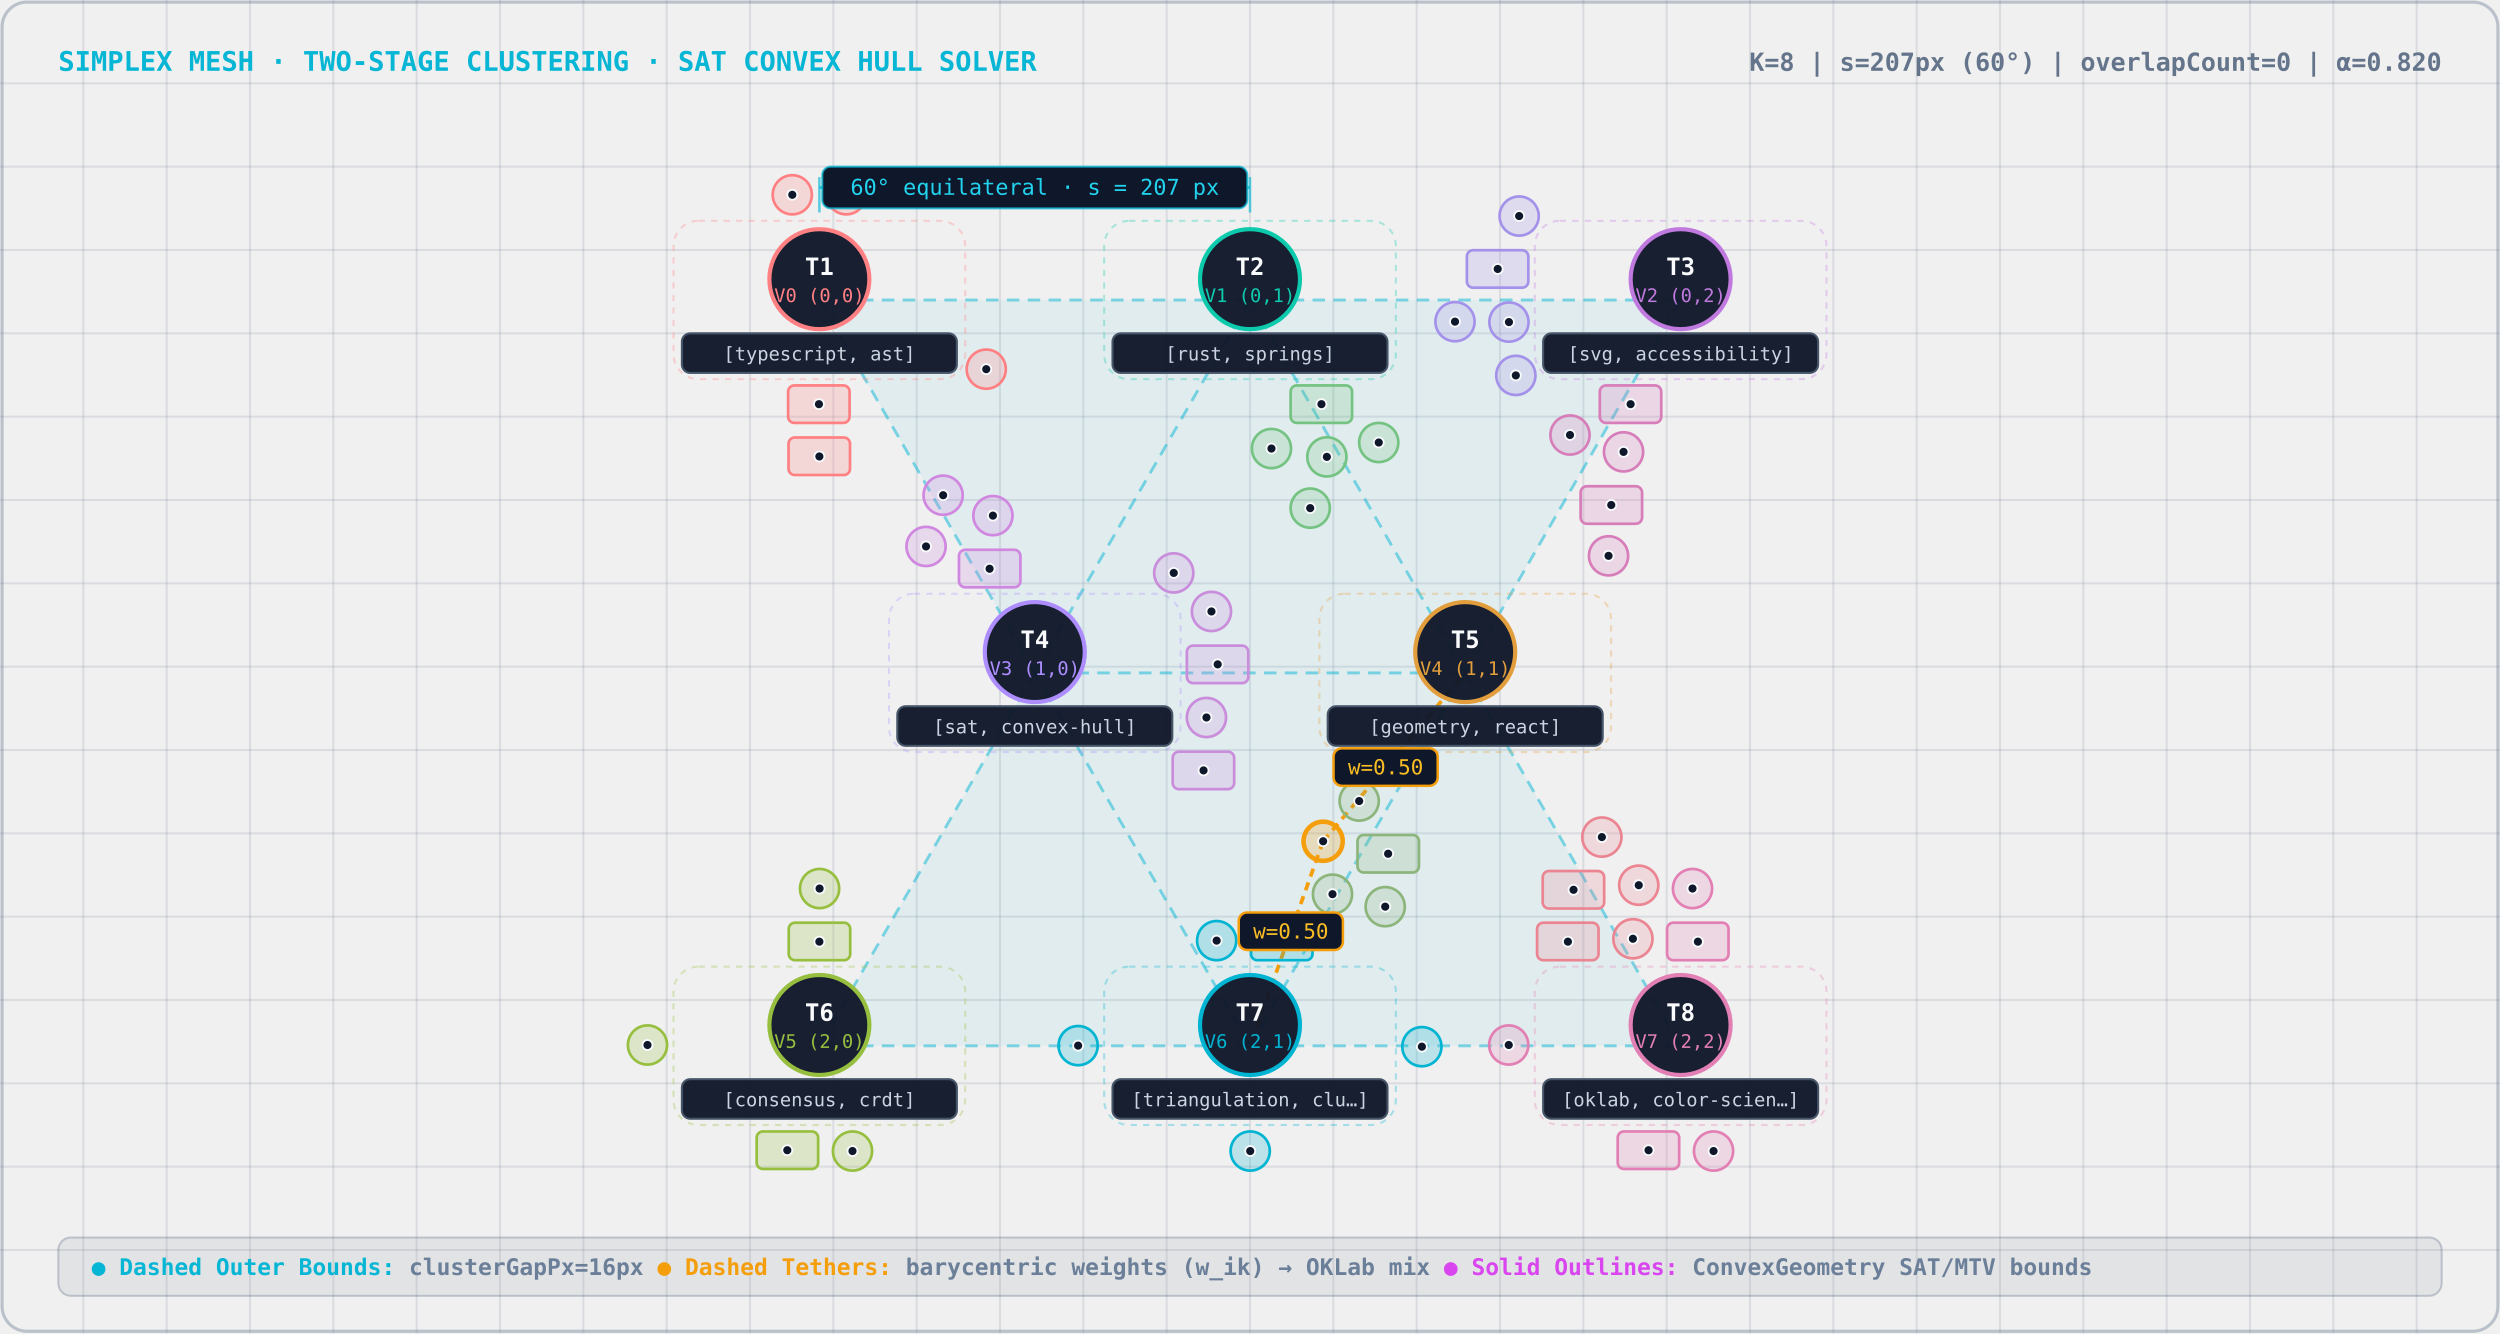
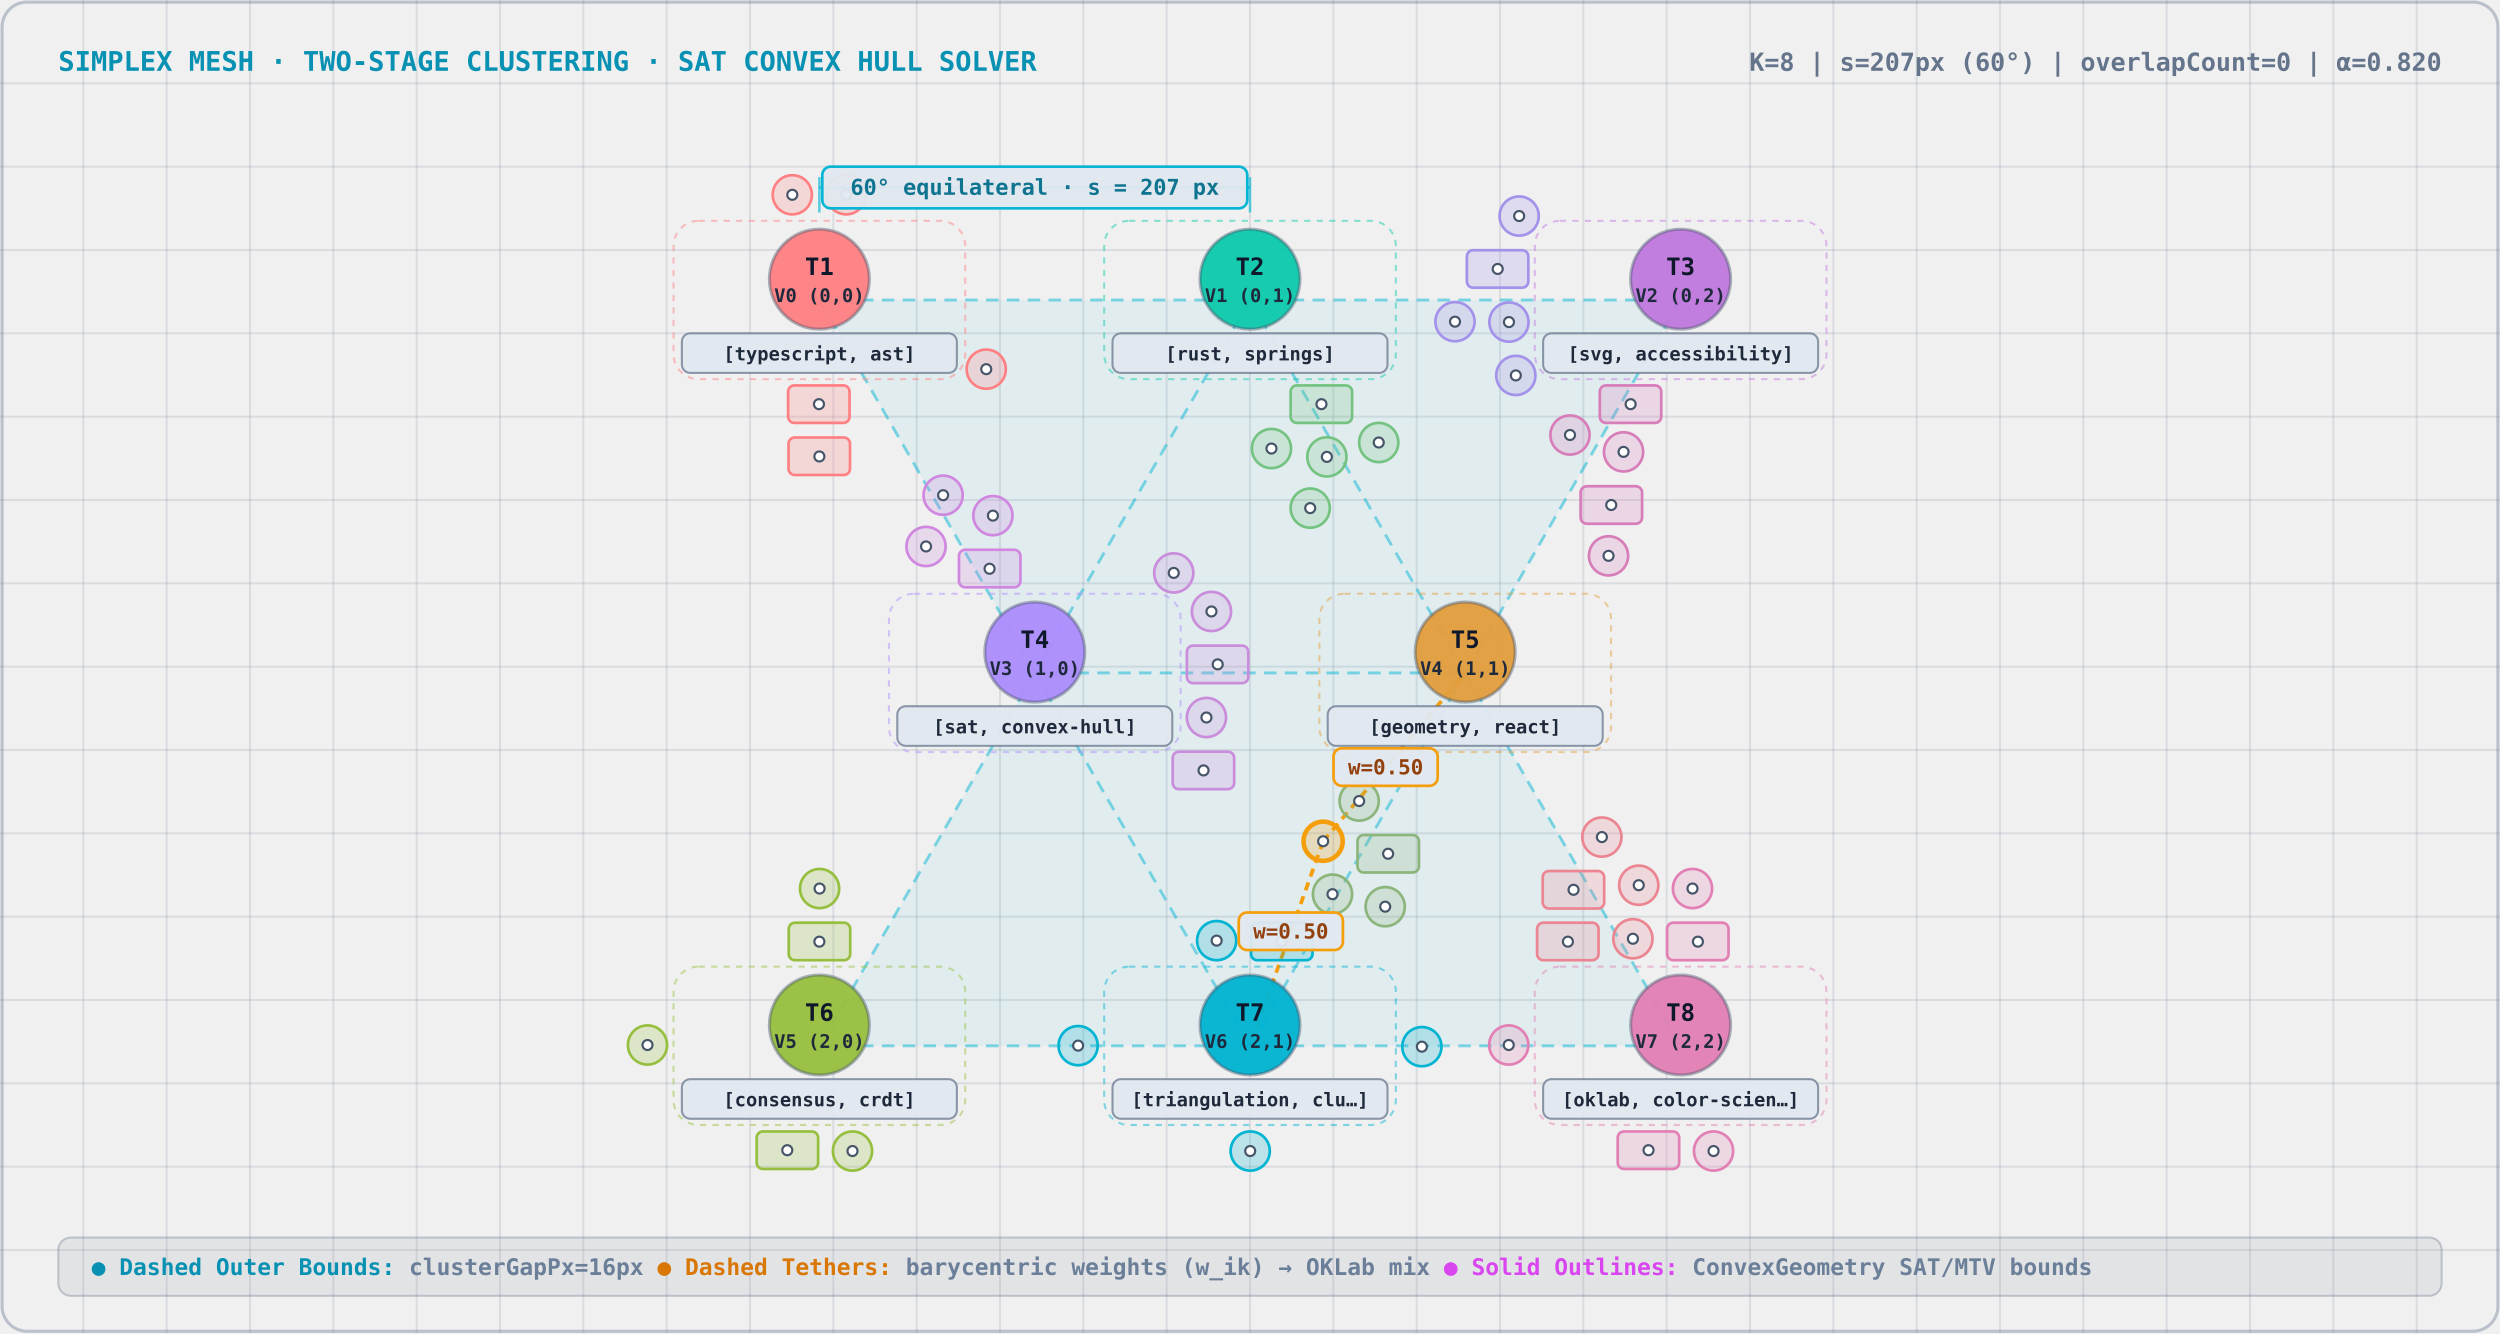
<svg xmlns="http://www.w3.org/2000/svg" viewBox="0 0 1200 640" width="1200" height="640">
  <rect x="1" y="1" width="1198" height="638" rx="12" fill="none" stroke="#64748B" stroke-opacity="0.38" stroke-width="1.5" />
  <line x1="40" y1="0" x2="40" y2="640" stroke="#64748B" stroke-opacity="0.16" stroke-width="1" />
  <line x1="80" y1="0" x2="80" y2="640" stroke="#64748B" stroke-opacity="0.16" stroke-width="1" />
  <line x1="120" y1="0" x2="120" y2="640" stroke="#64748B" stroke-opacity="0.16" stroke-width="1" />
  <line x1="160" y1="0" x2="160" y2="640" stroke="#64748B" stroke-opacity="0.16" stroke-width="1" />
  <line x1="200" y1="0" x2="200" y2="640" stroke="#64748B" stroke-opacity="0.16" stroke-width="1" />
  <line x1="240" y1="0" x2="240" y2="640" stroke="#64748B" stroke-opacity="0.16" stroke-width="1" />
  <line x1="280" y1="0" x2="280" y2="640" stroke="#64748B" stroke-opacity="0.16" stroke-width="1" />
  <line x1="320" y1="0" x2="320" y2="640" stroke="#64748B" stroke-opacity="0.16" stroke-width="1" />
  <line x1="360" y1="0" x2="360" y2="640" stroke="#64748B" stroke-opacity="0.16" stroke-width="1" />
  <line x1="400" y1="0" x2="400" y2="640" stroke="#64748B" stroke-opacity="0.16" stroke-width="1" />
  <line x1="440" y1="0" x2="440" y2="640" stroke="#64748B" stroke-opacity="0.16" stroke-width="1" />
  <line x1="480" y1="0" x2="480" y2="640" stroke="#64748B" stroke-opacity="0.16" stroke-width="1" />
  <line x1="520" y1="0" x2="520" y2="640" stroke="#64748B" stroke-opacity="0.16" stroke-width="1" />
  <line x1="560" y1="0" x2="560" y2="640" stroke="#64748B" stroke-opacity="0.16" stroke-width="1" />
  <line x1="600" y1="0" x2="600" y2="640" stroke="#64748B" stroke-opacity="0.16" stroke-width="1" />
  <line x1="640" y1="0" x2="640" y2="640" stroke="#64748B" stroke-opacity="0.16" stroke-width="1" />
  <line x1="680" y1="0" x2="680" y2="640" stroke="#64748B" stroke-opacity="0.16" stroke-width="1" />
  <line x1="720" y1="0" x2="720" y2="640" stroke="#64748B" stroke-opacity="0.16" stroke-width="1" />
  <line x1="760" y1="0" x2="760" y2="640" stroke="#64748B" stroke-opacity="0.16" stroke-width="1" />
  <line x1="800" y1="0" x2="800" y2="640" stroke="#64748B" stroke-opacity="0.16" stroke-width="1" />
  <line x1="840" y1="0" x2="840" y2="640" stroke="#64748B" stroke-opacity="0.16" stroke-width="1" />
  <line x1="880" y1="0" x2="880" y2="640" stroke="#64748B" stroke-opacity="0.16" stroke-width="1" />
  <line x1="920" y1="0" x2="920" y2="640" stroke="#64748B" stroke-opacity="0.16" stroke-width="1" />
  <line x1="960" y1="0" x2="960" y2="640" stroke="#64748B" stroke-opacity="0.16" stroke-width="1" />
  <line x1="1000" y1="0" x2="1000" y2="640" stroke="#64748B" stroke-opacity="0.16" stroke-width="1" />
  <line x1="1040" y1="0" x2="1040" y2="640" stroke="#64748B" stroke-opacity="0.16" stroke-width="1" />
  <line x1="1080" y1="0" x2="1080" y2="640" stroke="#64748B" stroke-opacity="0.16" stroke-width="1" />
  <line x1="1120" y1="0" x2="1120" y2="640" stroke="#64748B" stroke-opacity="0.16" stroke-width="1" />
  <line x1="1160" y1="0" x2="1160" y2="640" stroke="#64748B" stroke-opacity="0.16" stroke-width="1" />
  <line x1="0" y1="40" x2="1200" y2="40" stroke="#64748B" stroke-opacity="0.16" stroke-width="1" />
  <line x1="0" y1="80" x2="1200" y2="80" stroke="#64748B" stroke-opacity="0.16" stroke-width="1" />
  <line x1="0" y1="120" x2="1200" y2="120" stroke="#64748B" stroke-opacity="0.16" stroke-width="1" />
  <line x1="0" y1="160" x2="1200" y2="160" stroke="#64748B" stroke-opacity="0.16" stroke-width="1" />
  <line x1="0" y1="200" x2="1200" y2="200" stroke="#64748B" stroke-opacity="0.16" stroke-width="1" />
  <line x1="0" y1="240" x2="1200" y2="240" stroke="#64748B" stroke-opacity="0.16" stroke-width="1" />
  <line x1="0" y1="280" x2="1200" y2="280" stroke="#64748B" stroke-opacity="0.16" stroke-width="1" />
  <line x1="0" y1="320" x2="1200" y2="320" stroke="#64748B" stroke-opacity="0.16" stroke-width="1" />
  <line x1="0" y1="360" x2="1200" y2="360" stroke="#64748B" stroke-opacity="0.16" stroke-width="1" />
  <line x1="0" y1="400" x2="1200" y2="400" stroke="#64748B" stroke-opacity="0.16" stroke-width="1" />
  <line x1="0" y1="440" x2="1200" y2="440" stroke="#64748B" stroke-opacity="0.16" stroke-width="1" />
  <line x1="0" y1="480" x2="1200" y2="480" stroke="#64748B" stroke-opacity="0.16" stroke-width="1" />
  <line x1="0" y1="520" x2="1200" y2="520" stroke="#64748B" stroke-opacity="0.16" stroke-width="1" />
  <line x1="0" y1="560" x2="1200" y2="560" stroke="#64748B" stroke-opacity="0.16" stroke-width="1" />
  <line x1="0" y1="600" x2="1200" y2="600" stroke="#64748B" stroke-opacity="0.16" stroke-width="1" />
-   <text x="28" y="34" font-family="JetBrains Mono, monospace" font-size="13" font-weight="700" fill="#06B6D4">SIMPLEX MESH · TWO-STAGE CLUSTERING · SAT CONVEX HULL SOLVER</text>
+   <text x="28" y="34" font-family="JetBrains Mono, monospace" font-size="13" font-weight="700" fill="#0891B2">SIMPLEX MESH · TWO-STAGE CLUSTERING · SAT CONVEX HULL SOLVER</text>
  <text x="1172" y="34" text-anchor="end" font-family="JetBrains Mono, monospace" font-size="12" font-weight="600" fill="#64748B">K=8  |  s=207px (60°)  |  overlapCount=0  |  α=0.820</text>
  <g transform="translate(0, 62)">
    <polygon points="393.3,82.0 600.0,82.0 496.7,261.0" fill="#06B6D4" fill-opacity="0.065" />
    <polygon points="600.0,82.0 703.3,261.0 496.7,261.0" fill="#06B6D4" fill-opacity="0.065" />
    <polygon points="600.0,82.0 806.7,82.0 703.3,261.0" fill="#06B6D4" fill-opacity="0.065" />
    <polygon points="496.7,261.0 600.0,440.0 393.3,440.0" fill="#06B6D4" fill-opacity="0.065" />
    <polygon points="496.7,261.0 703.3,261.0 600.0,440.0" fill="#06B6D4" fill-opacity="0.065" />
    <polygon points="703.3,261.0 806.7,440.0 600.0,440.0" fill="#06B6D4" fill-opacity="0.065" />
    <line x1="393.3" y1="82.0" x2="600.0" y2="82.0" stroke="#06B6D4" stroke-opacity="0.50" stroke-width="1.4" stroke-dasharray="6 4" />
    <line x1="600.0" y1="82.0" x2="496.7" y2="261.0" stroke="#06B6D4" stroke-opacity="0.50" stroke-width="1.4" stroke-dasharray="6 4" />
    <line x1="393.3" y1="82.0" x2="496.7" y2="261.0" stroke="#06B6D4" stroke-opacity="0.50" stroke-width="1.4" stroke-dasharray="6 4" />
    <line x1="600.0" y1="82.0" x2="703.3" y2="261.0" stroke="#06B6D4" stroke-opacity="0.50" stroke-width="1.4" stroke-dasharray="6 4" />
    <line x1="496.7" y1="261.0" x2="703.3" y2="261.0" stroke="#06B6D4" stroke-opacity="0.50" stroke-width="1.4" stroke-dasharray="6 4" />
    <line x1="600.0" y1="82.0" x2="806.7" y2="82.0" stroke="#06B6D4" stroke-opacity="0.50" stroke-width="1.4" stroke-dasharray="6 4" />
    <line x1="806.7" y1="82.0" x2="703.3" y2="261.0" stroke="#06B6D4" stroke-opacity="0.50" stroke-width="1.4" stroke-dasharray="6 4" />
    <line x1="496.7" y1="261.0" x2="600.0" y2="440.0" stroke="#06B6D4" stroke-opacity="0.50" stroke-width="1.4" stroke-dasharray="6 4" />
    <line x1="393.3" y1="440.0" x2="600.0" y2="440.0" stroke="#06B6D4" stroke-opacity="0.50" stroke-width="1.4" stroke-dasharray="6 4" />
    <line x1="496.7" y1="261.0" x2="393.3" y2="440.0" stroke="#06B6D4" stroke-opacity="0.50" stroke-width="1.4" stroke-dasharray="6 4" />
    <line x1="703.3" y1="261.0" x2="600.0" y2="440.0" stroke="#06B6D4" stroke-opacity="0.50" stroke-width="1.4" stroke-dasharray="6 4" />
    <line x1="703.3" y1="261.0" x2="806.7" y2="440.0" stroke="#06B6D4" stroke-opacity="0.50" stroke-width="1.4" stroke-dasharray="6 4" />
    <line x1="600.0" y1="440.0" x2="806.7" y2="440.0" stroke="#06B6D4" stroke-opacity="0.50" stroke-width="1.4" stroke-dasharray="6 4" />
    <line x1="635.1" y1="341.8" x2="703.3" y2="261.0" stroke="#F59E0B" stroke-width="1.8" stroke-dasharray="4 3" />
    <line x1="635.1" y1="341.8" x2="600.0" y2="440.0" stroke="#F59E0B" stroke-width="1.8" stroke-dasharray="4 3" />
    <circle cx="652.4" cy="322.5" r="9.4" fill="#8cb57b" fill-opacity="0.22" stroke="#8cb57b" stroke-width="1.3" />
-     <circle cx="652.4" cy="322.5" r="2.4" fill="#0F172A" stroke="#F8FAFC" stroke-width="0.9" />
+     <circle cx="652.4" cy="322.5" r="2.4" fill="#FFFFFF" stroke="#475569" stroke-width="1.05" />
    <circle cx="639.6" cy="367.2" r="9.4" fill="#8cb57b" fill-opacity="0.22" stroke="#8cb57b" stroke-width="1.3" />
-     <circle cx="639.6" cy="367.2" r="2.4" fill="#0F172A" stroke="#F8FAFC" stroke-width="0.9" />
+     <circle cx="639.6" cy="367.2" r="2.4" fill="#FFFFFF" stroke="#475569" stroke-width="1.05" />
    <rect x="651.6" y="338.8" width="29.5" height="18.0" rx="3" fill="#8cb57b" fill-opacity="0.22" stroke="#8cb57b" stroke-width="1.3" />
-     <circle cx="666.3" cy="347.8" r="2.4" fill="#0F172A" stroke="#F8FAFC" stroke-width="0.9" />
+     <circle cx="666.3" cy="347.8" r="2.4" fill="#FFFFFF" stroke="#475569" stroke-width="1.05" />
    <circle cx="664.9" cy="373.2" r="9.4" fill="#8cb57b" fill-opacity="0.22" stroke="#8cb57b" stroke-width="1.3" />
-     <circle cx="664.9" cy="373.2" r="2.4" fill="#0F172A" stroke="#F8FAFC" stroke-width="0.9" />
+     <circle cx="664.9" cy="373.2" r="2.4" fill="#FFFFFF" stroke="#475569" stroke-width="1.05" />
    <circle cx="635.1" cy="341.8" r="9.4" fill="#F59E0B" fill-opacity="0.22" stroke="#F59E0B" stroke-width="2.2" />
-     <circle cx="635.1" cy="341.8" r="2.4" fill="#0F172A" stroke="#F8FAFC" stroke-width="0.9" />
+     <circle cx="635.1" cy="341.8" r="2.4" fill="#FFFFFF" stroke="#475569" stroke-width="1.05" />
    <circle cx="563.4" cy="213.0" r="9.4" fill="#c98ddb" fill-opacity="0.22" stroke="#c98ddb" stroke-width="1.3" />
-     <circle cx="563.4" cy="213.0" r="2.4" fill="#0F172A" stroke="#F8FAFC" stroke-width="0.9" />
+     <circle cx="563.4" cy="213.0" r="2.4" fill="#FFFFFF" stroke="#475569" stroke-width="1.05" />
    <rect x="562.9" y="298.8" width="29.5" height="18.0" rx="3" fill="#c98ddb" fill-opacity="0.22" stroke="#c98ddb" stroke-width="1.3" />
-     <circle cx="577.7" cy="307.8" r="2.4" fill="#0F172A" stroke="#F8FAFC" stroke-width="0.9" />
+     <circle cx="577.7" cy="307.8" r="2.4" fill="#FFFFFF" stroke="#475569" stroke-width="1.05" />
    <circle cx="581.5" cy="231.5" r="9.4" fill="#c98ddb" fill-opacity="0.22" stroke="#c98ddb" stroke-width="1.3" />
-     <circle cx="581.5" cy="231.5" r="2.4" fill="#0F172A" stroke="#F8FAFC" stroke-width="0.9" />
+     <circle cx="581.5" cy="231.5" r="2.4" fill="#FFFFFF" stroke="#475569" stroke-width="1.05" />
    <circle cx="579.1" cy="282.4" r="9.4" fill="#c98ddb" fill-opacity="0.22" stroke="#c98ddb" stroke-width="1.3" />
-     <circle cx="579.1" cy="282.4" r="2.4" fill="#0F172A" stroke="#F8FAFC" stroke-width="0.9" />
+     <circle cx="579.1" cy="282.4" r="2.4" fill="#FFFFFF" stroke="#475569" stroke-width="1.05" />
    <rect x="569.7" y="247.9" width="29.5" height="18.0" rx="3" fill="#c98ddb" fill-opacity="0.22" stroke="#c98ddb" stroke-width="1.3" />
-     <circle cx="584.5" cy="256.9" r="2.4" fill="#0F172A" stroke="#F8FAFC" stroke-width="0.9" />
+     <circle cx="584.5" cy="256.9" r="2.4" fill="#FFFFFF" stroke="#475569" stroke-width="1.05" />
    <rect x="776.5" y="481.1" width="29.5" height="18.0" rx="3" fill="#e27fb4" fill-opacity="0.22" stroke="#e27fb4" stroke-width="1.3" />
-     <circle cx="791.3" cy="490.1" r="2.4" fill="#0F172A" stroke="#F8FAFC" stroke-width="0.9" />
+     <circle cx="791.3" cy="490.1" r="2.4" fill="#FFFFFF" stroke="#475569" stroke-width="1.05" />
    <circle cx="822.5" cy="490.5" r="9.4" fill="#e27fb4" fill-opacity="0.22" stroke="#e27fb4" stroke-width="1.3" />
-     <circle cx="822.5" cy="490.5" r="2.4" fill="#0F172A" stroke="#F8FAFC" stroke-width="0.9" />
+     <circle cx="822.5" cy="490.5" r="2.4" fill="#FFFFFF" stroke="#475569" stroke-width="1.05" />
    <circle cx="812.4" cy="364.5" r="9.4" fill="#e27fb4" fill-opacity="0.22" stroke="#e27fb4" stroke-width="1.3" />
-     <circle cx="812.4" cy="364.5" r="2.4" fill="#0F172A" stroke="#F8FAFC" stroke-width="0.9" />
+     <circle cx="812.4" cy="364.5" r="2.4" fill="#FFFFFF" stroke="#475569" stroke-width="1.05" />
    <rect x="800.2" y="380.9" width="29.5" height="18.0" rx="3" fill="#e27fb4" fill-opacity="0.22" stroke="#e27fb4" stroke-width="1.3" />
-     <circle cx="815.0" cy="390.0" r="2.4" fill="#0F172A" stroke="#F8FAFC" stroke-width="0.9" />
+     <circle cx="815.0" cy="390.0" r="2.4" fill="#FFFFFF" stroke="#475569" stroke-width="1.05" />
    <circle cx="724.2" cy="439.6" r="9.4" fill="#e27fb4" fill-opacity="0.22" stroke="#e27fb4" stroke-width="1.3" />
-     <circle cx="724.2" cy="439.6" r="2.4" fill="#0F172A" stroke="#F8FAFC" stroke-width="0.9" />
+     <circle cx="724.2" cy="439.6" r="2.4" fill="#FFFFFF" stroke="#475569" stroke-width="1.05" />
    <circle cx="729.2" cy="41.7" r="9.4" fill="#a492ea" fill-opacity="0.22" stroke="#a492ea" stroke-width="1.3" />
-     <circle cx="729.2" cy="41.7" r="2.4" fill="#0F172A" stroke="#F8FAFC" stroke-width="0.9" />
+     <circle cx="729.2" cy="41.7" r="2.4" fill="#FFFFFF" stroke="#475569" stroke-width="1.05" />
    <circle cx="727.6" cy="118.2" r="9.4" fill="#a492ea" fill-opacity="0.22" stroke="#a492ea" stroke-width="1.3" />
-     <circle cx="727.6" cy="118.2" r="2.4" fill="#0F172A" stroke="#F8FAFC" stroke-width="0.9" />
+     <circle cx="727.6" cy="118.2" r="2.4" fill="#FFFFFF" stroke="#475569" stroke-width="1.05" />
    <rect x="704.1" y="58.1" width="29.5" height="18.0" rx="3" fill="#a492ea" fill-opacity="0.22" stroke="#a492ea" stroke-width="1.3" />
-     <circle cx="718.9" cy="67.1" r="2.4" fill="#0F172A" stroke="#F8FAFC" stroke-width="0.9" />
+     <circle cx="718.9" cy="67.1" r="2.4" fill="#FFFFFF" stroke="#475569" stroke-width="1.05" />
    <circle cx="698.4" cy="92.4" r="9.4" fill="#a492ea" fill-opacity="0.22" stroke="#a492ea" stroke-width="1.3" />
-     <circle cx="698.4" cy="92.4" r="2.4" fill="#0F172A" stroke="#F8FAFC" stroke-width="0.9" />
+     <circle cx="698.4" cy="92.4" r="2.4" fill="#FFFFFF" stroke="#475569" stroke-width="1.05" />
    <circle cx="724.3" cy="92.6" r="9.4" fill="#a492ea" fill-opacity="0.22" stroke="#a492ea" stroke-width="1.3" />
-     <circle cx="724.3" cy="92.6" r="2.4" fill="#0F172A" stroke="#F8FAFC" stroke-width="0.9" />
+     <circle cx="724.3" cy="92.6" r="2.4" fill="#FFFFFF" stroke="#475569" stroke-width="1.05" />
    <circle cx="406.2" cy="31.5" r="9.4" fill="#ff8083" fill-opacity="0.22" stroke="#ff8083" stroke-width="1.3" />
-     <circle cx="406.2" cy="31.5" r="2.4" fill="#0F172A" stroke="#F8FAFC" stroke-width="0.9" />
+     <circle cx="406.2" cy="31.5" r="2.4" fill="#FFFFFF" stroke="#475569" stroke-width="1.05" />
    <rect x="378.5" y="148.0" width="29.5" height="18.0" rx="3" fill="#ff8083" fill-opacity="0.22" stroke="#ff8083" stroke-width="1.3" />
-     <circle cx="393.3" cy="157.1" r="2.4" fill="#0F172A" stroke="#F8FAFC" stroke-width="0.9" />
+     <circle cx="393.3" cy="157.1" r="2.4" fill="#FFFFFF" stroke="#475569" stroke-width="1.05" />
    <circle cx="380.3" cy="31.5" r="9.4" fill="#ff8083" fill-opacity="0.22" stroke="#ff8083" stroke-width="1.3" />
-     <circle cx="380.3" cy="31.5" r="2.4" fill="#0F172A" stroke="#F8FAFC" stroke-width="0.9" />
+     <circle cx="380.3" cy="31.5" r="2.4" fill="#FFFFFF" stroke="#475569" stroke-width="1.05" />
    <circle cx="473.4" cy="115.2" r="9.4" fill="#ff8083" fill-opacity="0.22" stroke="#ff8083" stroke-width="1.3" />
-     <circle cx="473.4" cy="115.2" r="2.4" fill="#0F172A" stroke="#F8FAFC" stroke-width="0.9" />
+     <circle cx="473.4" cy="115.2" r="2.4" fill="#FFFFFF" stroke="#475569" stroke-width="1.05" />
    <rect x="378.3" y="123.0" width="29.5" height="18.0" rx="3" fill="#ff8083" fill-opacity="0.22" stroke="#ff8083" stroke-width="1.3" />
-     <circle cx="393.1" cy="132.0" r="2.4" fill="#0F172A" stroke="#F8FAFC" stroke-width="0.9" />
+     <circle cx="393.1" cy="132.0" r="2.4" fill="#FFFFFF" stroke="#475569" stroke-width="1.05" />
    <rect x="767.9" y="123.0" width="29.5" height="18.0" rx="3" fill="#d77eba" fill-opacity="0.22" stroke="#d77eba" stroke-width="1.3" />
-     <circle cx="782.7" cy="132.0" r="2.4" fill="#0F172A" stroke="#F8FAFC" stroke-width="0.9" />
+     <circle cx="782.7" cy="132.0" r="2.4" fill="#FFFFFF" stroke="#475569" stroke-width="1.05" />
    <circle cx="772.1" cy="204.8" r="9.4" fill="#d77eba" fill-opacity="0.22" stroke="#d77eba" stroke-width="1.3" />
-     <circle cx="772.1" cy="204.8" r="2.4" fill="#0F172A" stroke="#F8FAFC" stroke-width="0.9" />
+     <circle cx="772.1" cy="204.8" r="2.4" fill="#FFFFFF" stroke="#475569" stroke-width="1.05" />
    <circle cx="779.3" cy="154.9" r="9.4" fill="#d77eba" fill-opacity="0.22" stroke="#d77eba" stroke-width="1.3" />
-     <circle cx="779.3" cy="154.9" r="2.4" fill="#0F172A" stroke="#F8FAFC" stroke-width="0.9" />
+     <circle cx="779.3" cy="154.9" r="2.4" fill="#FFFFFF" stroke="#475569" stroke-width="1.05" />
    <rect x="758.7" y="171.4" width="29.5" height="18.0" rx="3" fill="#d77eba" fill-opacity="0.22" stroke="#d77eba" stroke-width="1.3" />
-     <circle cx="773.4" cy="180.4" r="2.4" fill="#0F172A" stroke="#F8FAFC" stroke-width="0.9" />
+     <circle cx="773.4" cy="180.4" r="2.4" fill="#FFFFFF" stroke="#475569" stroke-width="1.05" />
    <circle cx="753.6" cy="146.8" r="9.4" fill="#d77eba" fill-opacity="0.22" stroke="#d77eba" stroke-width="1.3" />
-     <circle cx="753.6" cy="146.8" r="2.4" fill="#0F172A" stroke="#F8FAFC" stroke-width="0.9" />
+     <circle cx="753.6" cy="146.8" r="2.4" fill="#FFFFFF" stroke="#475569" stroke-width="1.05" />
    <circle cx="661.8" cy="150.4" r="9.4" fill="#75c382" fill-opacity="0.22" stroke="#75c382" stroke-width="1.3" />
-     <circle cx="661.8" cy="150.4" r="2.4" fill="#0F172A" stroke="#F8FAFC" stroke-width="0.9" />
+     <circle cx="661.8" cy="150.4" r="2.4" fill="#FFFFFF" stroke="#475569" stroke-width="1.05" />
    <circle cx="610.3" cy="153.3" r="9.4" fill="#75c382" fill-opacity="0.22" stroke="#75c382" stroke-width="1.3" />
-     <circle cx="610.3" cy="153.3" r="2.4" fill="#0F172A" stroke="#F8FAFC" stroke-width="0.9" />
+     <circle cx="610.3" cy="153.3" r="2.4" fill="#FFFFFF" stroke="#475569" stroke-width="1.05" />
    <rect x="619.5" y="123.0" width="29.5" height="18.0" rx="3" fill="#75c382" fill-opacity="0.22" stroke="#75c382" stroke-width="1.3" />
-     <circle cx="634.3" cy="132.0" r="2.4" fill="#0F172A" stroke="#F8FAFC" stroke-width="0.9" />
+     <circle cx="634.3" cy="132.0" r="2.4" fill="#FFFFFF" stroke="#475569" stroke-width="1.05" />
    <circle cx="628.9" cy="181.9" r="9.4" fill="#75c382" fill-opacity="0.22" stroke="#75c382" stroke-width="1.3" />
-     <circle cx="628.9" cy="181.9" r="2.4" fill="#0F172A" stroke="#F8FAFC" stroke-width="0.9" />
+     <circle cx="628.9" cy="181.9" r="2.4" fill="#FFFFFF" stroke="#475569" stroke-width="1.05" />
    <circle cx="636.9" cy="157.3" r="9.4" fill="#75c382" fill-opacity="0.22" stroke="#75c382" stroke-width="1.3" />
-     <circle cx="636.9" cy="157.3" r="2.4" fill="#0F172A" stroke="#F8FAFC" stroke-width="0.9" />
+     <circle cx="636.9" cy="157.3" r="2.4" fill="#FFFFFF" stroke="#475569" stroke-width="1.05" />
    <circle cx="786.6" cy="362.9" r="9.4" fill="#eb8591" fill-opacity="0.22" stroke="#eb8591" stroke-width="1.3" />
-     <circle cx="786.6" cy="362.9" r="2.4" fill="#0F172A" stroke="#F8FAFC" stroke-width="0.9" />
+     <circle cx="786.6" cy="362.9" r="2.4" fill="#FFFFFF" stroke="#475569" stroke-width="1.05" />
    <rect x="737.8" y="380.9" width="29.5" height="18.0" rx="3" fill="#eb8591" fill-opacity="0.22" stroke="#eb8591" stroke-width="1.3" />
-     <circle cx="752.6" cy="390.0" r="2.4" fill="#0F172A" stroke="#F8FAFC" stroke-width="0.9" />
+     <circle cx="752.6" cy="390.0" r="2.4" fill="#FFFFFF" stroke="#475569" stroke-width="1.05" />
    <circle cx="768.9" cy="339.8" r="9.4" fill="#eb8591" fill-opacity="0.22" stroke="#eb8591" stroke-width="1.3" />
-     <circle cx="768.9" cy="339.8" r="2.4" fill="#0F172A" stroke="#F8FAFC" stroke-width="0.9" />
+     <circle cx="768.9" cy="339.8" r="2.4" fill="#FFFFFF" stroke="#475569" stroke-width="1.05" />
    <circle cx="783.8" cy="388.6" r="9.4" fill="#eb8591" fill-opacity="0.22" stroke="#eb8591" stroke-width="1.3" />
-     <circle cx="783.8" cy="388.6" r="2.4" fill="#0F172A" stroke="#F8FAFC" stroke-width="0.9" />
+     <circle cx="783.8" cy="388.6" r="2.4" fill="#FFFFFF" stroke="#475569" stroke-width="1.05" />
    <rect x="740.5" y="356.1" width="29.5" height="18.0" rx="3" fill="#eb8591" fill-opacity="0.22" stroke="#eb8591" stroke-width="1.3" />
-     <circle cx="755.3" cy="365.1" r="2.4" fill="#0F172A" stroke="#F8FAFC" stroke-width="0.9" />
+     <circle cx="755.3" cy="365.1" r="2.4" fill="#FFFFFF" stroke="#475569" stroke-width="1.05" />
    <rect x="363.2" y="481.1" width="29.5" height="18.0" rx="3" fill="#97bf3f" fill-opacity="0.22" stroke="#97bf3f" stroke-width="1.3" />
-     <circle cx="377.9" cy="490.1" r="2.4" fill="#0F172A" stroke="#F8FAFC" stroke-width="0.9" />
+     <circle cx="377.9" cy="490.1" r="2.4" fill="#FFFFFF" stroke="#475569" stroke-width="1.05" />
    <circle cx="409.2" cy="490.5" r="9.4" fill="#97bf3f" fill-opacity="0.22" stroke="#97bf3f" stroke-width="1.3" />
-     <circle cx="409.2" cy="490.5" r="2.4" fill="#0F172A" stroke="#F8FAFC" stroke-width="0.9" />
+     <circle cx="409.2" cy="490.5" r="2.4" fill="#FFFFFF" stroke="#475569" stroke-width="1.05" />
    <circle cx="393.4" cy="364.5" r="9.4" fill="#97bf3f" fill-opacity="0.22" stroke="#97bf3f" stroke-width="1.3" />
-     <circle cx="393.4" cy="364.5" r="2.4" fill="#0F172A" stroke="#F8FAFC" stroke-width="0.9" />
+     <circle cx="393.4" cy="364.5" r="2.4" fill="#FFFFFF" stroke="#475569" stroke-width="1.05" />
    <rect x="378.6" y="380.9" width="29.5" height="18.0" rx="3" fill="#97bf3f" fill-opacity="0.22" stroke="#97bf3f" stroke-width="1.3" />
-     <circle cx="393.3" cy="390.0" r="2.4" fill="#0F172A" stroke="#F8FAFC" stroke-width="0.9" />
+     <circle cx="393.3" cy="390.0" r="2.4" fill="#FFFFFF" stroke="#475569" stroke-width="1.05" />
    <circle cx="310.8" cy="439.6" r="9.4" fill="#97bf3f" fill-opacity="0.22" stroke="#97bf3f" stroke-width="1.3" />
-     <circle cx="310.8" cy="439.6" r="2.4" fill="#0F172A" stroke="#F8FAFC" stroke-width="0.9" />
+     <circle cx="310.8" cy="439.6" r="2.4" fill="#FFFFFF" stroke="#475569" stroke-width="1.05" />
    <circle cx="600.1" cy="490.5" r="9.4" fill="#00b4d2" fill-opacity="0.22" stroke="#00b4d2" stroke-width="1.3" />
-     <circle cx="600.1" cy="490.5" r="2.4" fill="#0F172A" stroke="#F8FAFC" stroke-width="0.9" />
+     <circle cx="600.1" cy="490.5" r="2.4" fill="#FFFFFF" stroke="#475569" stroke-width="1.05" />
    <circle cx="517.5" cy="439.9" r="9.4" fill="#00b4d2" fill-opacity="0.22" stroke="#00b4d2" stroke-width="1.3" />
-     <circle cx="517.5" cy="439.9" r="2.4" fill="#0F172A" stroke="#F8FAFC" stroke-width="0.9" />
+     <circle cx="517.5" cy="439.9" r="2.4" fill="#FFFFFF" stroke="#475569" stroke-width="1.05" />
    <rect x="600.5" y="380.9" width="29.5" height="18.0" rx="3" fill="#00b4d2" fill-opacity="0.22" stroke="#00b4d2" stroke-width="1.3" />
-     <circle cx="615.2" cy="389.9" r="2.4" fill="#0F172A" stroke="#F8FAFC" stroke-width="0.9" />
+     <circle cx="615.2" cy="389.9" r="2.4" fill="#FFFFFF" stroke="#475569" stroke-width="1.05" />
    <circle cx="682.5" cy="440.4" r="9.4" fill="#00b4d2" fill-opacity="0.22" stroke="#00b4d2" stroke-width="1.3" />
-     <circle cx="682.5" cy="440.4" r="2.4" fill="#0F172A" stroke="#F8FAFC" stroke-width="0.9" />
+     <circle cx="682.5" cy="440.4" r="2.4" fill="#FFFFFF" stroke="#475569" stroke-width="1.05" />
    <circle cx="584.0" cy="389.5" r="9.4" fill="#00b4d2" fill-opacity="0.22" stroke="#00b4d2" stroke-width="1.3" />
-     <circle cx="584.0" cy="389.5" r="2.4" fill="#0F172A" stroke="#F8FAFC" stroke-width="0.9" />
+     <circle cx="584.0" cy="389.5" r="2.4" fill="#FFFFFF" stroke="#475569" stroke-width="1.05" />
    <circle cx="452.7" cy="175.7" r="9.4" fill="#cf87e0" fill-opacity="0.22" stroke="#cf87e0" stroke-width="1.3" />
-     <circle cx="452.7" cy="175.7" r="2.4" fill="#0F172A" stroke="#F8FAFC" stroke-width="0.9" />
+     <circle cx="452.7" cy="175.7" r="2.4" fill="#FFFFFF" stroke="#475569" stroke-width="1.05" />
    <rect x="460.3" y="201.9" width="29.5" height="18.0" rx="3" fill="#cf87e0" fill-opacity="0.22" stroke="#cf87e0" stroke-width="1.3" />
-     <circle cx="475.0" cy="211.0" r="2.4" fill="#0F172A" stroke="#F8FAFC" stroke-width="0.9" />
+     <circle cx="475.0" cy="211.0" r="2.4" fill="#FFFFFF" stroke="#475569" stroke-width="1.05" />
    <circle cx="444.5" cy="200.3" r="9.4" fill="#cf87e0" fill-opacity="0.22" stroke="#cf87e0" stroke-width="1.3" />
-     <circle cx="444.5" cy="200.3" r="2.4" fill="#0F172A" stroke="#F8FAFC" stroke-width="0.9" />
+     <circle cx="444.5" cy="200.3" r="2.4" fill="#FFFFFF" stroke="#475569" stroke-width="1.05" />
    <circle cx="476.6" cy="185.5" r="9.4" fill="#cf87e0" fill-opacity="0.22" stroke="#cf87e0" stroke-width="1.3" />
-     <circle cx="476.6" cy="185.5" r="2.4" fill="#0F172A" stroke="#F8FAFC" stroke-width="0.9" />
+     <circle cx="476.6" cy="185.5" r="2.4" fill="#FFFFFF" stroke="#475569" stroke-width="1.05" />
    <g transform="translate(393.3, 82.0) scale(1.000)">
-       <rect x="-70" y="-38" width="140" height="76" rx="12" fill="none" stroke="#ff8083" stroke-opacity="0.32" stroke-width="1" stroke-dasharray="3 3" />
-       <circle cy="-10" r="24" fill="#0F172A" fill-opacity="0.96" stroke="#ff8083" stroke-width="2" />
-       <text y="-12" text-anchor="middle" font-family="JetBrains Mono, monospace" font-size="11.5" font-weight="700" fill="#F8FAFC">T1</text>
-       <text y="1" text-anchor="middle" font-family="JetBrains Mono, monospace" font-size="9" fill="#ff8083">V0 (0,0)</text>
-       <rect x="-66" y="16" width="132" height="19" rx="4" fill="#0F172A" fill-opacity="0.96" stroke="#475569" />
-       <text y="29" text-anchor="middle" font-family="JetBrains Mono, monospace" font-size="9" fill="#CBD5E1">[typescript, ast]</text>
+       <rect x="-70" y="-38" width="140" height="76" rx="12" fill="none" stroke="#ff8083" stroke-opacity="0.48" stroke-width="1" stroke-dasharray="3 3" />
+       <circle cy="-10" r="24" fill="#ff8083" fill-opacity="0.95" stroke="#475569" stroke-opacity="0.42" stroke-width="1.5" />
+       <text y="-12" text-anchor="middle" font-family="JetBrains Mono, monospace" font-size="11.5" font-weight="700" fill="#0F172A">T1</text>
+       <text y="1" text-anchor="middle" font-family="JetBrains Mono, monospace" font-size="9" font-weight="600" fill="#1E293B">V0 (0,0)</text>
+       <rect x="-66" y="16" width="132" height="19" rx="4" fill="#E2E8F0" fill-opacity="0.95" stroke="#64748B" stroke-opacity="0.72" />
+       <text y="29" text-anchor="middle" font-family="JetBrains Mono, monospace" font-size="9" font-weight="600" fill="#1E293B">[typescript, ast]</text>
    </g>
    <g transform="translate(600.0, 82.0) scale(1.000)">
-       <rect x="-70" y="-38" width="140" height="76" rx="12" fill="none" stroke="#0dcaad" stroke-opacity="0.32" stroke-width="1" stroke-dasharray="3 3" />
-       <circle cy="-10" r="24" fill="#0F172A" fill-opacity="0.96" stroke="#0dcaad" stroke-width="2" />
-       <text y="-12" text-anchor="middle" font-family="JetBrains Mono, monospace" font-size="11.5" font-weight="700" fill="#F8FAFC">T2</text>
-       <text y="1" text-anchor="middle" font-family="JetBrains Mono, monospace" font-size="9" fill="#0dcaad">V1 (0,1)</text>
-       <rect x="-66" y="16" width="132" height="19" rx="4" fill="#0F172A" fill-opacity="0.96" stroke="#475569" />
-       <text y="29" text-anchor="middle" font-family="JetBrains Mono, monospace" font-size="9" fill="#CBD5E1">[rust, springs]</text>
+       <rect x="-70" y="-38" width="140" height="76" rx="12" fill="none" stroke="#0dcaad" stroke-opacity="0.48" stroke-width="1" stroke-dasharray="3 3" />
+       <circle cy="-10" r="24" fill="#0dcaad" fill-opacity="0.95" stroke="#475569" stroke-opacity="0.42" stroke-width="1.5" />
+       <text y="-12" text-anchor="middle" font-family="JetBrains Mono, monospace" font-size="11.5" font-weight="700" fill="#0F172A">T2</text>
+       <text y="1" text-anchor="middle" font-family="JetBrains Mono, monospace" font-size="9" font-weight="600" fill="#1E293B">V1 (0,1)</text>
+       <rect x="-66" y="16" width="132" height="19" rx="4" fill="#E2E8F0" fill-opacity="0.95" stroke="#64748B" stroke-opacity="0.72" />
+       <text y="29" text-anchor="middle" font-family="JetBrains Mono, monospace" font-size="9" font-weight="600" fill="#1E293B">[rust, springs]</text>
    </g>
    <g transform="translate(806.7, 82.0) scale(1.000)">
-       <rect x="-70" y="-38" width="140" height="76" rx="12" fill="none" stroke="#c079de" stroke-opacity="0.32" stroke-width="1" stroke-dasharray="3 3" />
-       <circle cy="-10" r="24" fill="#0F172A" fill-opacity="0.96" stroke="#c079de" stroke-width="2" />
-       <text y="-12" text-anchor="middle" font-family="JetBrains Mono, monospace" font-size="11.5" font-weight="700" fill="#F8FAFC">T3</text>
-       <text y="1" text-anchor="middle" font-family="JetBrains Mono, monospace" font-size="9" fill="#c079de">V2 (0,2)</text>
-       <rect x="-66" y="16" width="132" height="19" rx="4" fill="#0F172A" fill-opacity="0.96" stroke="#475569" />
-       <text y="29" text-anchor="middle" font-family="JetBrains Mono, monospace" font-size="9" fill="#CBD5E1">[svg, accessibility]</text>
+       <rect x="-70" y="-38" width="140" height="76" rx="12" fill="none" stroke="#c079de" stroke-opacity="0.48" stroke-width="1" stroke-dasharray="3 3" />
+       <circle cy="-10" r="24" fill="#c079de" fill-opacity="0.95" stroke="#475569" stroke-opacity="0.42" stroke-width="1.5" />
+       <text y="-12" text-anchor="middle" font-family="JetBrains Mono, monospace" font-size="11.5" font-weight="700" fill="#0F172A">T3</text>
+       <text y="1" text-anchor="middle" font-family="JetBrains Mono, monospace" font-size="9" font-weight="600" fill="#1E293B">V2 (0,2)</text>
+       <rect x="-66" y="16" width="132" height="19" rx="4" fill="#E2E8F0" fill-opacity="0.95" stroke="#64748B" stroke-opacity="0.72" />
+       <text y="29" text-anchor="middle" font-family="JetBrains Mono, monospace" font-size="9" font-weight="600" fill="#1E293B">[svg, accessibility]</text>
    </g>
    <g transform="translate(496.7, 261.0) scale(1.000)">
-       <rect x="-70" y="-38" width="140" height="76" rx="12" fill="none" stroke="#ad8dfd" stroke-opacity="0.32" stroke-width="1" stroke-dasharray="3 3" />
-       <circle cy="-10" r="24" fill="#0F172A" fill-opacity="0.96" stroke="#ad8dfd" stroke-width="2" />
-       <text y="-12" text-anchor="middle" font-family="JetBrains Mono, monospace" font-size="11.5" font-weight="700" fill="#F8FAFC">T4</text>
-       <text y="1" text-anchor="middle" font-family="JetBrains Mono, monospace" font-size="9" fill="#ad8dfd">V3 (1,0)</text>
-       <rect x="-66" y="16" width="132" height="19" rx="4" fill="#0F172A" fill-opacity="0.96" stroke="#475569" />
-       <text y="29" text-anchor="middle" font-family="JetBrains Mono, monospace" font-size="9" fill="#CBD5E1">[sat, convex-hull]</text>
+       <rect x="-70" y="-38" width="140" height="76" rx="12" fill="none" stroke="#ad8dfd" stroke-opacity="0.48" stroke-width="1" stroke-dasharray="3 3" />
+       <circle cy="-10" r="24" fill="#ad8dfd" fill-opacity="0.95" stroke="#475569" stroke-opacity="0.42" stroke-width="1.5" />
+       <text y="-12" text-anchor="middle" font-family="JetBrains Mono, monospace" font-size="11.5" font-weight="700" fill="#0F172A">T4</text>
+       <text y="1" text-anchor="middle" font-family="JetBrains Mono, monospace" font-size="9" font-weight="600" fill="#1E293B">V3 (1,0)</text>
+       <rect x="-66" y="16" width="132" height="19" rx="4" fill="#E2E8F0" fill-opacity="0.95" stroke="#64748B" stroke-opacity="0.72" />
+       <text y="29" text-anchor="middle" font-family="JetBrains Mono, monospace" font-size="9" font-weight="600" fill="#1E293B">[sat, convex-hull]</text>
    </g>
    <g transform="translate(703.3, 261.0) scale(1.000)">
-       <rect x="-70" y="-38" width="140" height="76" rx="12" fill="none" stroke="#e29e3c" stroke-opacity="0.32" stroke-width="1" stroke-dasharray="3 3" />
-       <circle cy="-10" r="24" fill="#0F172A" fill-opacity="0.96" stroke="#e29e3c" stroke-width="2" />
-       <text y="-12" text-anchor="middle" font-family="JetBrains Mono, monospace" font-size="11.5" font-weight="700" fill="#F8FAFC">T5</text>
-       <text y="1" text-anchor="middle" font-family="JetBrains Mono, monospace" font-size="9" fill="#e29e3c">V4 (1,1)</text>
-       <rect x="-66" y="16" width="132" height="19" rx="4" fill="#0F172A" fill-opacity="0.96" stroke="#475569" />
-       <text y="29" text-anchor="middle" font-family="JetBrains Mono, monospace" font-size="9" fill="#CBD5E1">[geometry, react]</text>
+       <rect x="-70" y="-38" width="140" height="76" rx="12" fill="none" stroke="#e29e3c" stroke-opacity="0.48" stroke-width="1" stroke-dasharray="3 3" />
+       <circle cy="-10" r="24" fill="#e29e3c" fill-opacity="0.95" stroke="#475569" stroke-opacity="0.42" stroke-width="1.5" />
+       <text y="-12" text-anchor="middle" font-family="JetBrains Mono, monospace" font-size="11.5" font-weight="700" fill="#0F172A">T5</text>
+       <text y="1" text-anchor="middle" font-family="JetBrains Mono, monospace" font-size="9" font-weight="600" fill="#1E293B">V4 (1,1)</text>
+       <rect x="-66" y="16" width="132" height="19" rx="4" fill="#E2E8F0" fill-opacity="0.95" stroke="#64748B" stroke-opacity="0.72" />
+       <text y="29" text-anchor="middle" font-family="JetBrains Mono, monospace" font-size="9" font-weight="600" fill="#1E293B">[geometry, react]</text>
    </g>
    <g transform="translate(393.3, 440.0) scale(1.000)">
-       <rect x="-70" y="-38" width="140" height="76" rx="12" fill="none" stroke="#97bf3f" stroke-opacity="0.32" stroke-width="1" stroke-dasharray="3 3" />
-       <circle cy="-10" r="24" fill="#0F172A" fill-opacity="0.96" stroke="#97bf3f" stroke-width="2" />
-       <text y="-12" text-anchor="middle" font-family="JetBrains Mono, monospace" font-size="11.5" font-weight="700" fill="#F8FAFC">T6</text>
-       <text y="1" text-anchor="middle" font-family="JetBrains Mono, monospace" font-size="9" fill="#97bf3f">V5 (2,0)</text>
-       <rect x="-66" y="16" width="132" height="19" rx="4" fill="#0F172A" fill-opacity="0.96" stroke="#475569" />
-       <text y="29" text-anchor="middle" font-family="JetBrains Mono, monospace" font-size="9" fill="#CBD5E1">[consensus, crdt]</text>
+       <rect x="-70" y="-38" width="140" height="76" rx="12" fill="none" stroke="#97bf3f" stroke-opacity="0.48" stroke-width="1" stroke-dasharray="3 3" />
+       <circle cy="-10" r="24" fill="#97bf3f" fill-opacity="0.95" stroke="#475569" stroke-opacity="0.42" stroke-width="1.5" />
+       <text y="-12" text-anchor="middle" font-family="JetBrains Mono, monospace" font-size="11.5" font-weight="700" fill="#0F172A">T6</text>
+       <text y="1" text-anchor="middle" font-family="JetBrains Mono, monospace" font-size="9" font-weight="600" fill="#1E293B">V5 (2,0)</text>
+       <rect x="-66" y="16" width="132" height="19" rx="4" fill="#E2E8F0" fill-opacity="0.95" stroke="#64748B" stroke-opacity="0.72" />
+       <text y="29" text-anchor="middle" font-family="JetBrains Mono, monospace" font-size="9" font-weight="600" fill="#1E293B">[consensus, crdt]</text>
    </g>
    <g transform="translate(600.0, 440.0) scale(1.000)">
-       <rect x="-70" y="-38" width="140" height="76" rx="12" fill="none" stroke="#00b4d2" stroke-opacity="0.32" stroke-width="1" stroke-dasharray="3 3" />
-       <circle cy="-10" r="24" fill="#0F172A" fill-opacity="0.96" stroke="#00b4d2" stroke-width="2" />
-       <text y="-12" text-anchor="middle" font-family="JetBrains Mono, monospace" font-size="11.5" font-weight="700" fill="#F8FAFC">T7</text>
-       <text y="1" text-anchor="middle" font-family="JetBrains Mono, monospace" font-size="9" fill="#00b4d2">V6 (2,1)</text>
-       <rect x="-66" y="16" width="132" height="19" rx="4" fill="#0F172A" fill-opacity="0.96" stroke="#475569" />
-       <text y="29" text-anchor="middle" font-family="JetBrains Mono, monospace" font-size="9" fill="#CBD5E1">[triangulation, clu…]</text>
+       <rect x="-70" y="-38" width="140" height="76" rx="12" fill="none" stroke="#00b4d2" stroke-opacity="0.48" stroke-width="1" stroke-dasharray="3 3" />
+       <circle cy="-10" r="24" fill="#00b4d2" fill-opacity="0.95" stroke="#475569" stroke-opacity="0.42" stroke-width="1.5" />
+       <text y="-12" text-anchor="middle" font-family="JetBrains Mono, monospace" font-size="11.5" font-weight="700" fill="#0F172A">T7</text>
+       <text y="1" text-anchor="middle" font-family="JetBrains Mono, monospace" font-size="9" font-weight="600" fill="#1E293B">V6 (2,1)</text>
+       <rect x="-66" y="16" width="132" height="19" rx="4" fill="#E2E8F0" fill-opacity="0.95" stroke="#64748B" stroke-opacity="0.72" />
+       <text y="29" text-anchor="middle" font-family="JetBrains Mono, monospace" font-size="9" font-weight="600" fill="#1E293B">[triangulation, clu…]</text>
    </g>
    <g transform="translate(806.7, 440.0) scale(1.000)">
-       <rect x="-70" y="-38" width="140" height="76" rx="12" fill="none" stroke="#e27fb4" stroke-opacity="0.32" stroke-width="1" stroke-dasharray="3 3" />
-       <circle cy="-10" r="24" fill="#0F172A" fill-opacity="0.96" stroke="#e27fb4" stroke-width="2" />
-       <text y="-12" text-anchor="middle" font-family="JetBrains Mono, monospace" font-size="11.5" font-weight="700" fill="#F8FAFC">T8</text>
-       <text y="1" text-anchor="middle" font-family="JetBrains Mono, monospace" font-size="9" fill="#e27fb4">V7 (2,2)</text>
-       <rect x="-66" y="16" width="132" height="19" rx="4" fill="#0F172A" fill-opacity="0.96" stroke="#475569" />
-       <text y="29" text-anchor="middle" font-family="JetBrains Mono, monospace" font-size="9" fill="#CBD5E1">[oklab, color-scien…]</text>
+       <rect x="-70" y="-38" width="140" height="76" rx="12" fill="none" stroke="#e27fb4" stroke-opacity="0.48" stroke-width="1" stroke-dasharray="3 3" />
+       <circle cy="-10" r="24" fill="#e27fb4" fill-opacity="0.95" stroke="#475569" stroke-opacity="0.42" stroke-width="1.5" />
+       <text y="-12" text-anchor="middle" font-family="JetBrains Mono, monospace" font-size="11.5" font-weight="700" fill="#0F172A">T8</text>
+       <text y="1" text-anchor="middle" font-family="JetBrains Mono, monospace" font-size="9" font-weight="600" fill="#1E293B">V7 (2,2)</text>
+       <rect x="-66" y="16" width="132" height="19" rx="4" fill="#E2E8F0" fill-opacity="0.95" stroke="#64748B" stroke-opacity="0.72" />
+       <text y="29" text-anchor="middle" font-family="JetBrains Mono, monospace" font-size="9" font-weight="600" fill="#1E293B">[oklab, color-scien…]</text>
    </g>
    <line x1="393.3" y1="40.0" x2="393.3" y2="23.0" stroke="#06B6D4" stroke-opacity="0.65" stroke-width="1.2" />
    <line x1="600.0" y1="40.0" x2="600.0" y2="23.0" stroke="#06B6D4" stroke-opacity="0.65" stroke-width="1.2" />
    <line x1="393.3" y1="28.0" x2="600.0" y2="28.0" stroke="#06B6D4" stroke-opacity="0.75" stroke-width="1.4" />
    <g transform="translate(496.7, 28.0)">
-       <rect x="-102" y="-10" width="204" height="20" rx="4" fill="#0F172A" stroke="#06B6D4" stroke-opacity="0.75" />
-       <text y="3.5" text-anchor="middle" font-family="JetBrains Mono, monospace" font-size="10.5" fill="#22D3EE">60° equilateral · s = 207 px</text>
-     </g>
-     <rect x="640.1" y="297.2" width="50" height="18" rx="4" fill="#0F172A" stroke="#F59E0B" stroke-width="1.2" />
-     <text x="665.1" y="309.7" text-anchor="middle" font-family="JetBrains Mono, monospace" font-size="10" fill="#FBBF24">w=0.50</text>
-     <rect x="594.6" y="376.0" width="50" height="18" rx="4" fill="#0F172A" stroke="#F59E0B" stroke-width="1.2" />
-     <text x="619.6" y="388.5" text-anchor="middle" font-family="JetBrains Mono, monospace" font-size="10" fill="#FBBF24">w=0.50</text>
+       <rect x="-102" y="-10" width="204" height="20" rx="4" fill="#E2E8F0" fill-opacity="0.95" stroke="#06B6D4" stroke-width="1.3" />
+       <text y="3.5" text-anchor="middle" font-family="JetBrains Mono, monospace" font-size="10.5" font-weight="600" fill="#0E7490">60° equilateral · s = 207 px</text>
+     </g>
+     <rect x="640.1" y="297.2" width="50" height="18" rx="4" fill="#E2E8F0" fill-opacity="0.95" stroke="#F59E0B" stroke-width="1.3" />
+     <text x="665.1" y="309.7" text-anchor="middle" font-family="JetBrains Mono, monospace" font-size="10" font-weight="600" fill="#92400E">w=0.50</text>
+     <rect x="594.6" y="376.0" width="50" height="18" rx="4" fill="#E2E8F0" fill-opacity="0.95" stroke="#F59E0B" stroke-width="1.3" />
+     <text x="619.6" y="388.5" text-anchor="middle" font-family="JetBrains Mono, monospace" font-size="10" font-weight="600" fill="#92400E">w=0.50</text>
  </g>
  <rect x="28" y="594" width="1144" height="28" rx="6" fill="#64748B" fill-opacity="0.10" stroke="#64748B" stroke-opacity="0.34" />
  <text x="44" y="612" font-family="JetBrains Mono, monospace" font-size="11" font-weight="600" fill="#6B7F99">
-     <tspan fill="#06B6D4">● Dashed Outer Bounds:</tspan> clusterGapPx=16px   <tspan fill="#F59E0B">● Dashed Tethers:</tspan> barycentric weights (w_ik) → OKLab mix   <tspan fill="#D946EF">● Solid Outlines:</tspan> ConvexGeometry SAT/MTV bounds
+     <tspan fill="#0891B2">● Dashed Outer Bounds:</tspan> clusterGapPx=16px   <tspan fill="#D97706">● Dashed Tethers:</tspan> barycentric weights (w_ik) → OKLab mix   <tspan fill="#D946EF">● Solid Outlines:</tspan> ConvexGeometry SAT/MTV bounds
  </text>
</svg>
